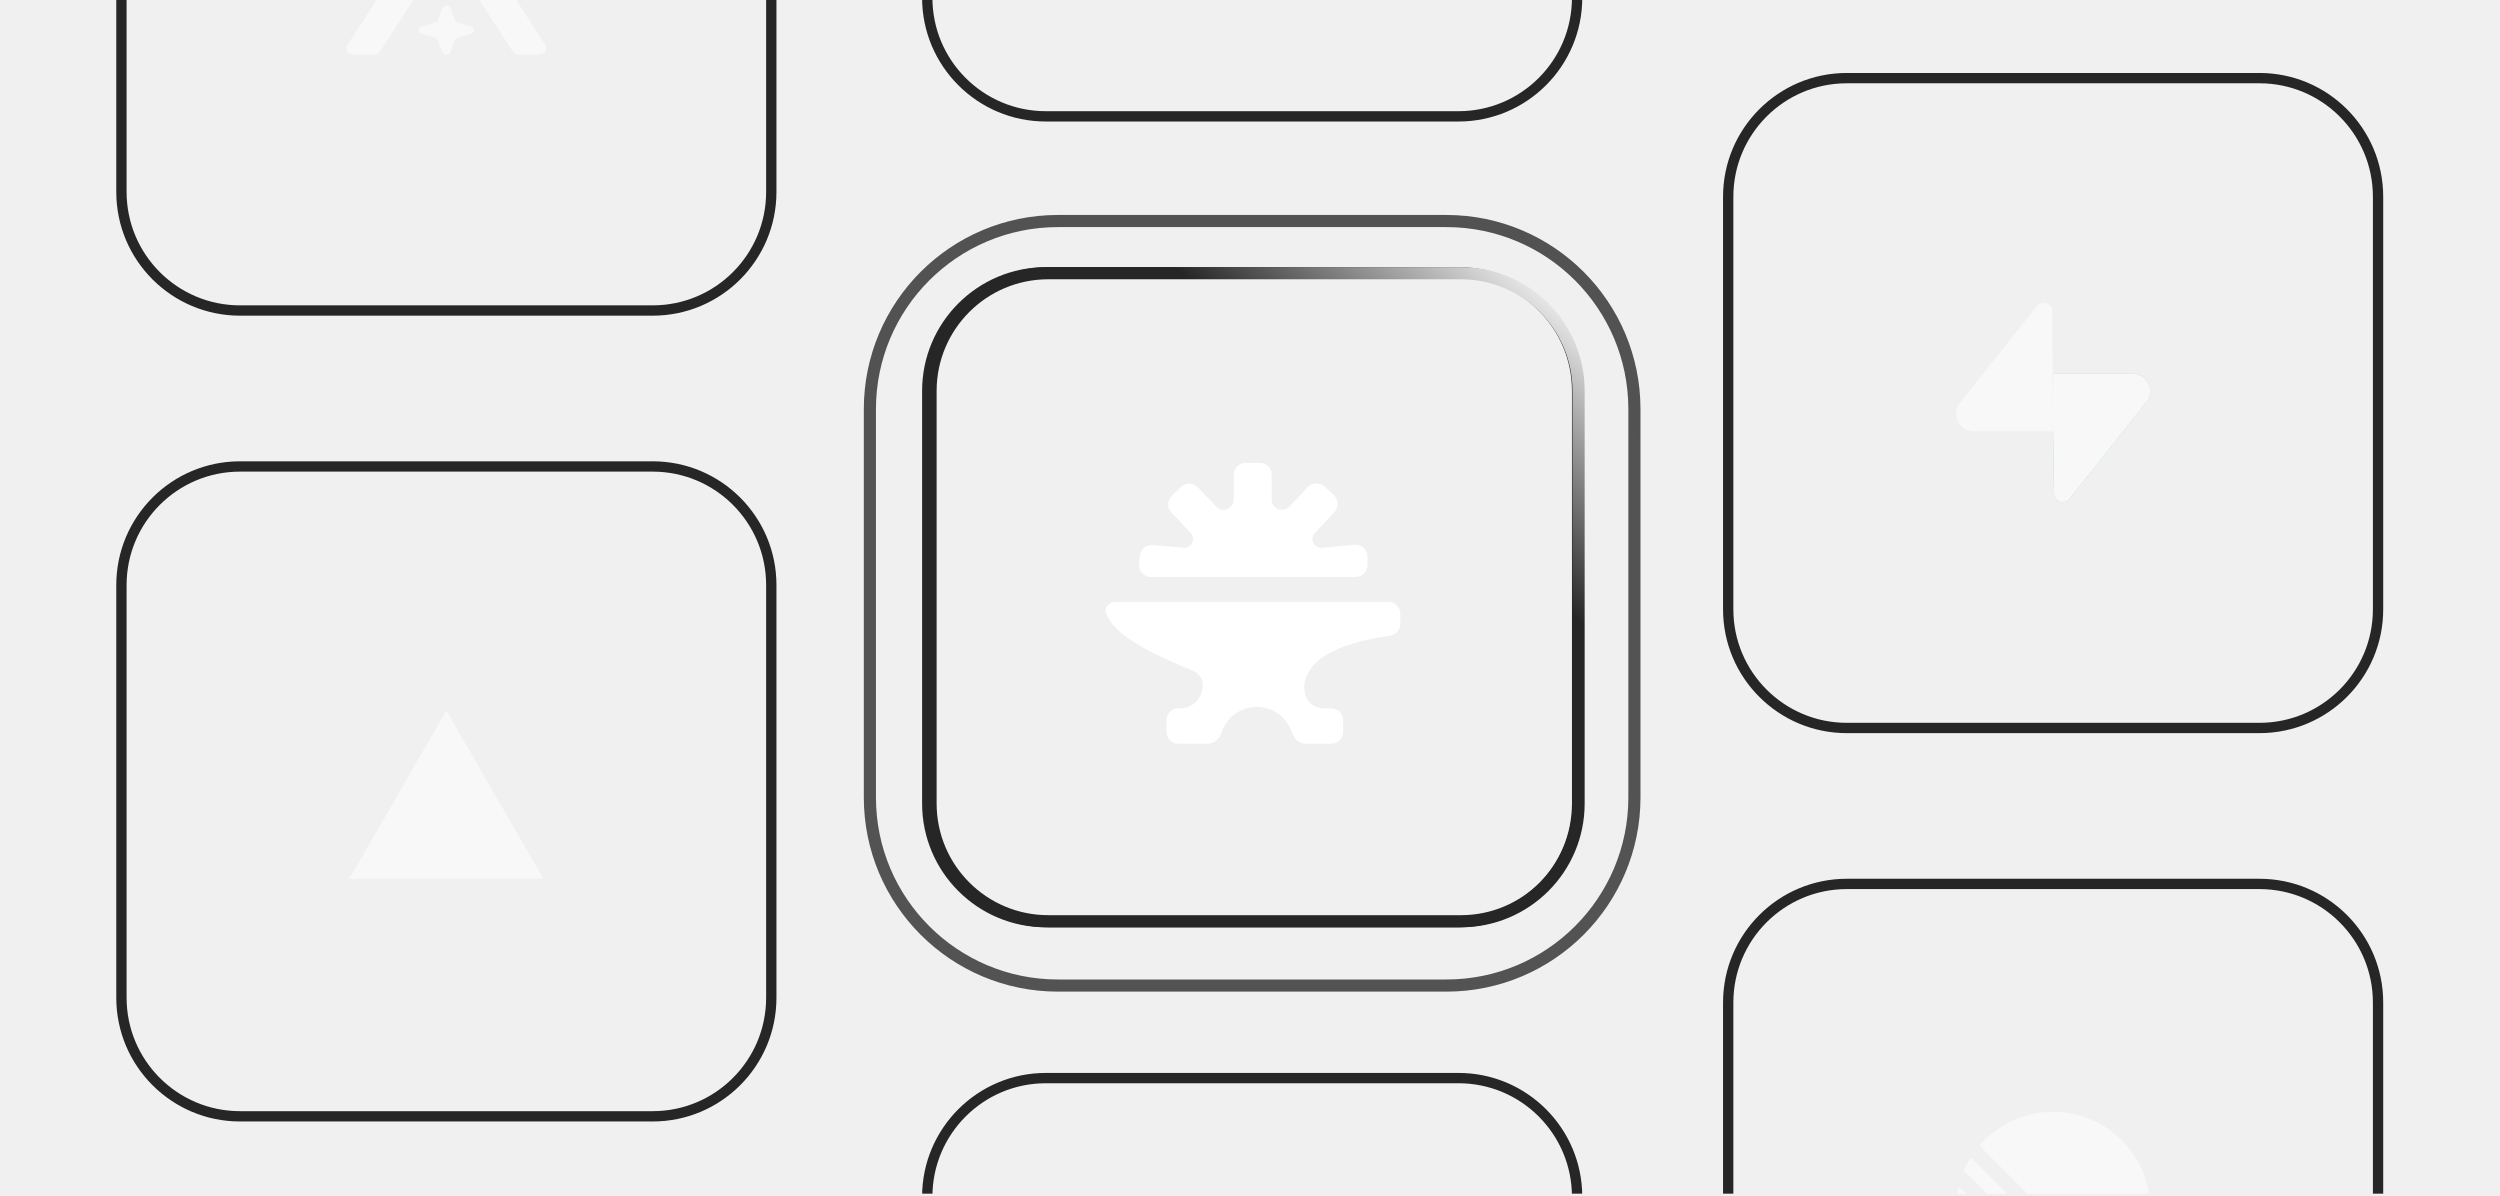
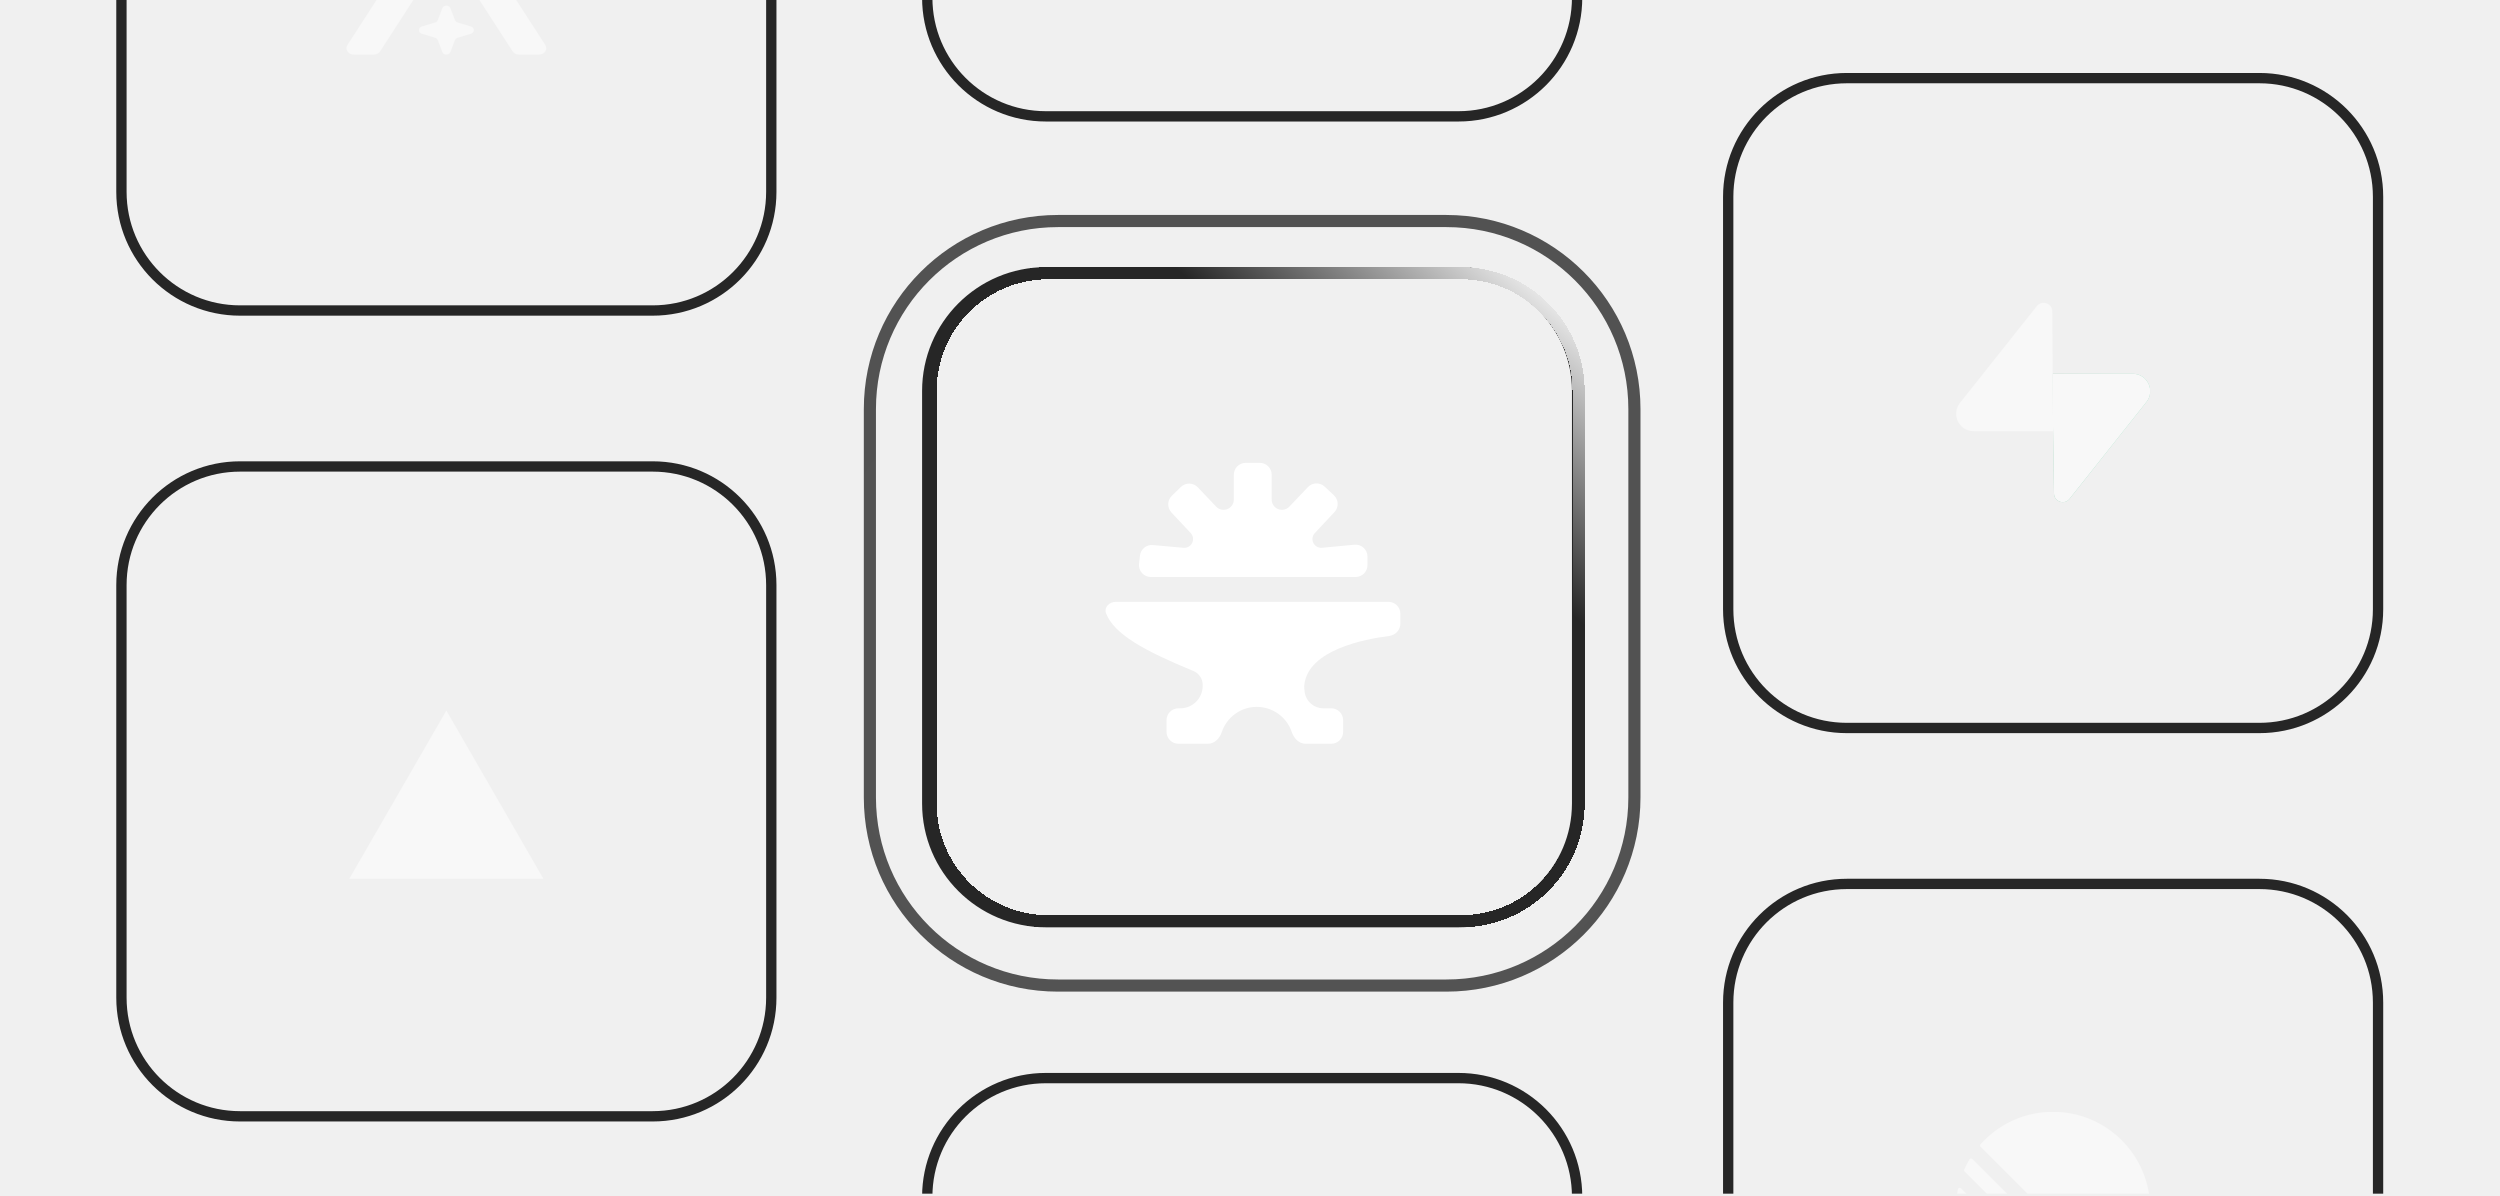
<svg xmlns="http://www.w3.org/2000/svg" width="688" height="329" viewBox="0 0 688 329" fill="none">
  <g clip-path="url(#clip0_712_28002)">
    <path d="M287.824 -146.82H401.374C419.403 -146.82 434.019 -132.204 434.02 -114.174V-0.625C434.019 17.405 419.403 32.021 401.374 32.021H287.824C269.795 32.021 255.179 17.405 255.179 -0.625V-114.174C255.179 -132.204 269.795 -146.82 287.824 -146.82Z" stroke="#262626" stroke-width="2.839" />
    <path d="M287.824 74.936H401.374C419.403 74.937 434.019 89.553 434.02 107.582V221.132C434.019 239.161 419.403 253.777 401.374 253.777H287.824C269.795 253.777 255.179 239.161 255.179 221.132V107.582C255.179 89.553 269.795 74.937 287.824 74.936Z" stroke="#262626" stroke-width="2.839" />
    <rect x="239.392" y="60.828" width="210.4" height="210.4" rx="51.765" stroke="#525252" stroke-width="3.34" />
    <path d="M385.378 171.627C385.378 173.36 384.026 174.804 382.306 175.02C375.584 175.863 360.077 178.837 358.958 188.397C358.872 189.132 358.953 189.876 359.072 190.606C359.478 193.097 361.629 194.926 364.152 194.926H366.36C368.167 194.926 369.632 196.391 369.632 198.199V201.407C369.632 203.214 368.167 204.679 366.36 204.679H359.288C357.481 204.679 356.068 203.176 355.495 201.462C354.149 197.436 350.346 194.534 345.866 194.534C341.385 194.534 337.583 197.436 336.237 201.462C335.664 203.176 334.251 204.679 332.443 204.679H324.303C322.496 204.679 321.031 203.214 321.031 201.407V198.199C321.031 196.391 322.496 194.926 324.303 194.926H324.816C328.221 194.926 330.98 192.165 330.981 188.76V188.471C330.981 186.791 329.953 185.281 328.399 184.643C314.869 179.083 306.611 174.511 304.404 168.823C303.75 167.138 305.27 165.625 307.077 165.625H382.106C383.913 165.625 385.378 167.09 385.378 168.897V171.627Z" fill="white" />
    <path d="M346.698 127.377C348.506 127.377 349.971 128.843 349.971 130.65V137.486C349.971 138.66 350.699 139.711 351.799 140.124C352.857 140.52 354.05 140.246 354.829 139.427L359.939 134.052C361.179 132.748 363.239 132.69 364.551 133.921L367.093 136.308C368.409 137.544 368.475 139.612 367.241 140.93L361.838 146.701C361.149 147.437 360.991 148.523 361.441 149.425C361.887 150.316 362.833 150.841 363.824 150.748L372.744 149.902C374.665 149.72 376.325 151.231 376.325 153.16V155.522C376.325 157.329 374.86 158.794 373.053 158.794H316.715C314.76 158.794 313.241 157.091 313.464 155.149L313.724 152.884C313.926 151.12 315.499 149.839 317.268 149.998L325.697 150.755C326.687 150.844 327.632 150.318 328.076 149.429C328.528 148.525 328.369 147.435 327.679 146.697L322.377 141.03C321.162 139.731 321.207 137.7 322.478 136.456L324.966 134.019C326.271 132.741 328.369 132.779 329.627 134.102L334.69 139.427C335.469 140.246 336.662 140.52 337.721 140.124C338.82 139.711 339.548 138.66 339.548 137.486V130.65C339.548 128.843 341.013 127.378 342.82 127.377H346.698Z" fill="white" />
    <g filter="url(#filter0_d_712_28002)">
-       <rect x="256.089" y="75.187" width="178.339" height="178.339" rx="32.395" stroke="url(#paint0_linear_712_28002)" stroke-width="3.34" />
+       <rect x="256.089" y="75.187" width="178.339" height="178.339" rx="32.395" stroke="url(#paint0_linear_712_28002)" stroke-width="3.34" shape-rendering="crispEdges" />
    </g>
    <path d="M508.246 21.5H621.796C639.825 21.501 654.441 36.117 654.441 54.146V167.696C654.441 185.725 639.825 200.341 621.796 200.341H508.246C490.217 200.341 475.601 185.725 475.601 167.696V54.146C475.601 36.117 490.217 21.501 508.246 21.5Z" stroke="#262626" stroke-width="2.839" />
    <g opacity="0.5" clip-path="url(#clip1_712_28002)">
      <path d="M569.538 137.286C568.137 139.052 565.294 138.084 565.261 135.83L564.767 102.862H586.935C590.95 102.862 593.189 107.499 590.692 110.644L569.538 137.286Z" fill="url(#paint1_linear_712_28002)" />
      <path d="M569.538 137.286C568.137 139.052 565.294 138.084 565.261 135.83L564.767 102.862H586.935C590.95 102.862 593.189 107.499 590.692 110.644L569.538 137.286Z" fill="white" />
      <path d="M560.521 84.238C561.923 82.472 564.765 83.44 564.799 85.694L565.015 118.662H543.125C539.109 118.662 536.87 114.025 539.367 110.88L560.521 84.238Z" fill="white" />
    </g>
    <path d="M508.246 243.255H621.796C639.825 243.255 654.441 257.871 654.441 275.9V389.45C654.441 407.48 639.825 422.096 621.796 422.096H508.246C490.217 422.096 475.601 407.48 475.601 389.45V275.9C475.601 257.871 490.217 243.255 508.246 243.255Z" stroke="#262626" stroke-width="2.839" />
    <g opacity="0.5" clip-path="url(#clip2_712_28002)">
      <path d="M538.959 338.833C538.841 338.326 539.444 338.007 539.813 338.375L559.323 357.886C559.691 358.254 559.372 358.858 558.865 358.739C549.019 356.429 541.269 348.679 538.959 338.833ZM538.306 331.014C538.296 331.165 538.353 331.313 538.46 331.42L566.278 359.238C566.385 359.345 566.533 359.402 566.684 359.392C567.95 359.314 569.193 359.147 570.405 358.898C570.813 358.814 570.955 358.312 570.66 358.017L539.681 327.038C539.386 326.743 538.884 326.885 538.8 327.293C538.551 328.506 538.385 329.748 538.306 331.014ZM540.555 321.832C540.466 322.031 540.511 322.265 540.666 322.419L575.279 357.032C575.433 357.187 575.667 357.232 575.867 357.143C576.821 356.718 577.746 356.239 578.637 355.709C578.932 355.534 578.978 355.128 578.735 354.886L542.812 318.963C542.57 318.72 542.164 318.766 541.989 319.061C541.459 319.952 540.98 320.877 540.555 321.832ZM545.069 315.616C544.871 315.419 544.859 315.101 545.045 314.893C549.943 309.41 557.066 305.958 564.996 305.958C579.766 305.958 591.74 317.932 591.74 332.702C591.74 340.632 588.288 347.756 582.805 352.653C582.597 352.839 582.28 352.827 582.082 352.629L545.069 315.616Z" fill="white" />
    </g>
    <path d="M287.824 296.69H401.374C419.403 296.691 434.019 311.307 434.02 329.336V442.886C434.019 460.915 419.403 475.531 401.374 475.531H287.824C269.795 475.531 255.179 460.915 255.179 442.886V329.336C255.179 311.307 269.795 296.691 287.824 296.69Z" stroke="#262626" stroke-width="2.839" />
    <path d="M66.064 -93.386H179.614C197.644 -93.386 212.26 -78.77 212.26 -60.74V52.81C212.26 70.839 197.644 85.455 179.614 85.455H66.064C48.035 85.455 33.419 70.839 33.419 52.81V-60.74C33.419 -78.769 48.035 -93.386 66.064 -93.386Z" stroke="#262626" stroke-width="2.839" />
    <g opacity="0.5">
      <path d="M97.342 15.032H102.885C103.597 15.032 104.256 14.693 104.615 14.141L126.887 -20.294C127.652 -21.481 126.694 -22.965 125.157 -22.965H119.641C118.928 -22.965 118.27 -22.627 117.91 -22.075L95.612 12.36C94.84 13.547 95.805 15.032 97.342 15.032Z" fill="white" />
      <path d="M121.716 14.313L120.479 11.06C120.425 10.918 120.34 10.791 120.23 10.684C120.097 10.553 119.927 10.454 119.734 10.395L116.087 9.291C115.009 8.964 115.009 7.61 116.087 7.284L119.734 6.18C120.086 6.073 120.359 5.829 120.479 5.515L121.716 2.261C122.083 1.299 123.6 1.299 123.966 2.261L125.204 5.515C125.323 5.829 125.596 6.073 125.949 6.18L129.595 7.284C130.673 7.61 130.673 8.964 129.595 9.291L125.949 10.395C125.596 10.502 125.323 10.745 125.204 11.06L123.966 14.313C123.6 15.275 122.083 15.275 121.716 14.313Z" fill="white" />
      <path d="M126.341 -10.409L129.103 -14.677C129.875 -15.865 131.792 -15.865 132.563 -14.677L150.071 12.36C150.836 13.547 149.878 15.032 148.341 15.032H142.798C142.086 15.032 141.427 14.693 141.068 14.141L126.341 -8.627C125.982 -9.18 125.982 -9.856 126.341 -10.409Z" fill="white" />
    </g>
    <path d="M66.064 128.371H179.614C197.644 128.371 212.26 142.987 212.26 161.017V274.566C212.26 292.596 197.644 307.212 179.614 307.212H66.064C48.035 307.212 33.419 292.596 33.419 274.566V161.017C33.419 142.987 48.035 128.371 66.064 128.371Z" stroke="#262626" stroke-width="2.839" />
    <g opacity="0.5">
      <path fill-rule="evenodd" clip-rule="evenodd" d="M122.84 195.527L149.557 241.838H96.122L122.84 195.527Z" fill="white" />
    </g>
  </g>
  <defs>
    <filter id="filter0_d_712_28002" x="187.625" y="20.083" width="315.266" height="315.266" filterUnits="userSpaceOnUse" color-interpolation-filters="sRGB">
      <feFlood flood-opacity="0" result="BackgroundImageFix" />
      <feColorMatrix in="SourceAlpha" type="matrix" values="0 0 0 0 0 0 0 0 0 0 0 0 0 0 0 0 0 0 127 0" result="hardAlpha" />
      <feOffset dy="13.359" />
      <feGaussianBlur stdDeviation="33.397" />
      <feComposite in2="hardAlpha" operator="out" />
      <feColorMatrix type="matrix" values="0 0 0 0 1 0 0 0 0 1 0 0 0 0 1 0 0 0 0.05 0" />
      <feBlend mode="normal" in2="BackgroundImageFix" result="effect1_dropShadow_712_28002" />
      <feBlend mode="normal" in="SourceGraphic" in2="effect1_dropShadow_712_28002" result="shape" />
    </filter>
    <linearGradient id="paint0_linear_712_28002" x1="324.552" y1="196.084" x2="429.752" y2="75.855" gradientUnits="userSpaceOnUse">
      <stop offset="0.572" stop-color="#262626" />
      <stop offset="1" stop-color="white" />
    </linearGradient>
    <linearGradient id="paint1_linear_712_28002" x1="564.767" y1="110.172" x2="584.469" y2="118.435" gradientUnits="userSpaceOnUse">
      <stop stop-color="#249361" />
      <stop offset="1" stop-color="#3ECF8E" />
    </linearGradient>
    <clipPath id="clip0_712_28002">
      <rect width="688" height="328.5" fill="white" />
    </clipPath>
    <clipPath id="clip1_712_28002">
      <rect width="53.435" height="55.396" fill="white" transform="translate(538.304 83.2231)" />
    </clipPath>
    <clipPath id="clip2_712_28002">
      <rect width="53.435" height="53.435" fill="white" transform="translate(538.304 305.958)" />
    </clipPath>
  </defs>
</svg>
